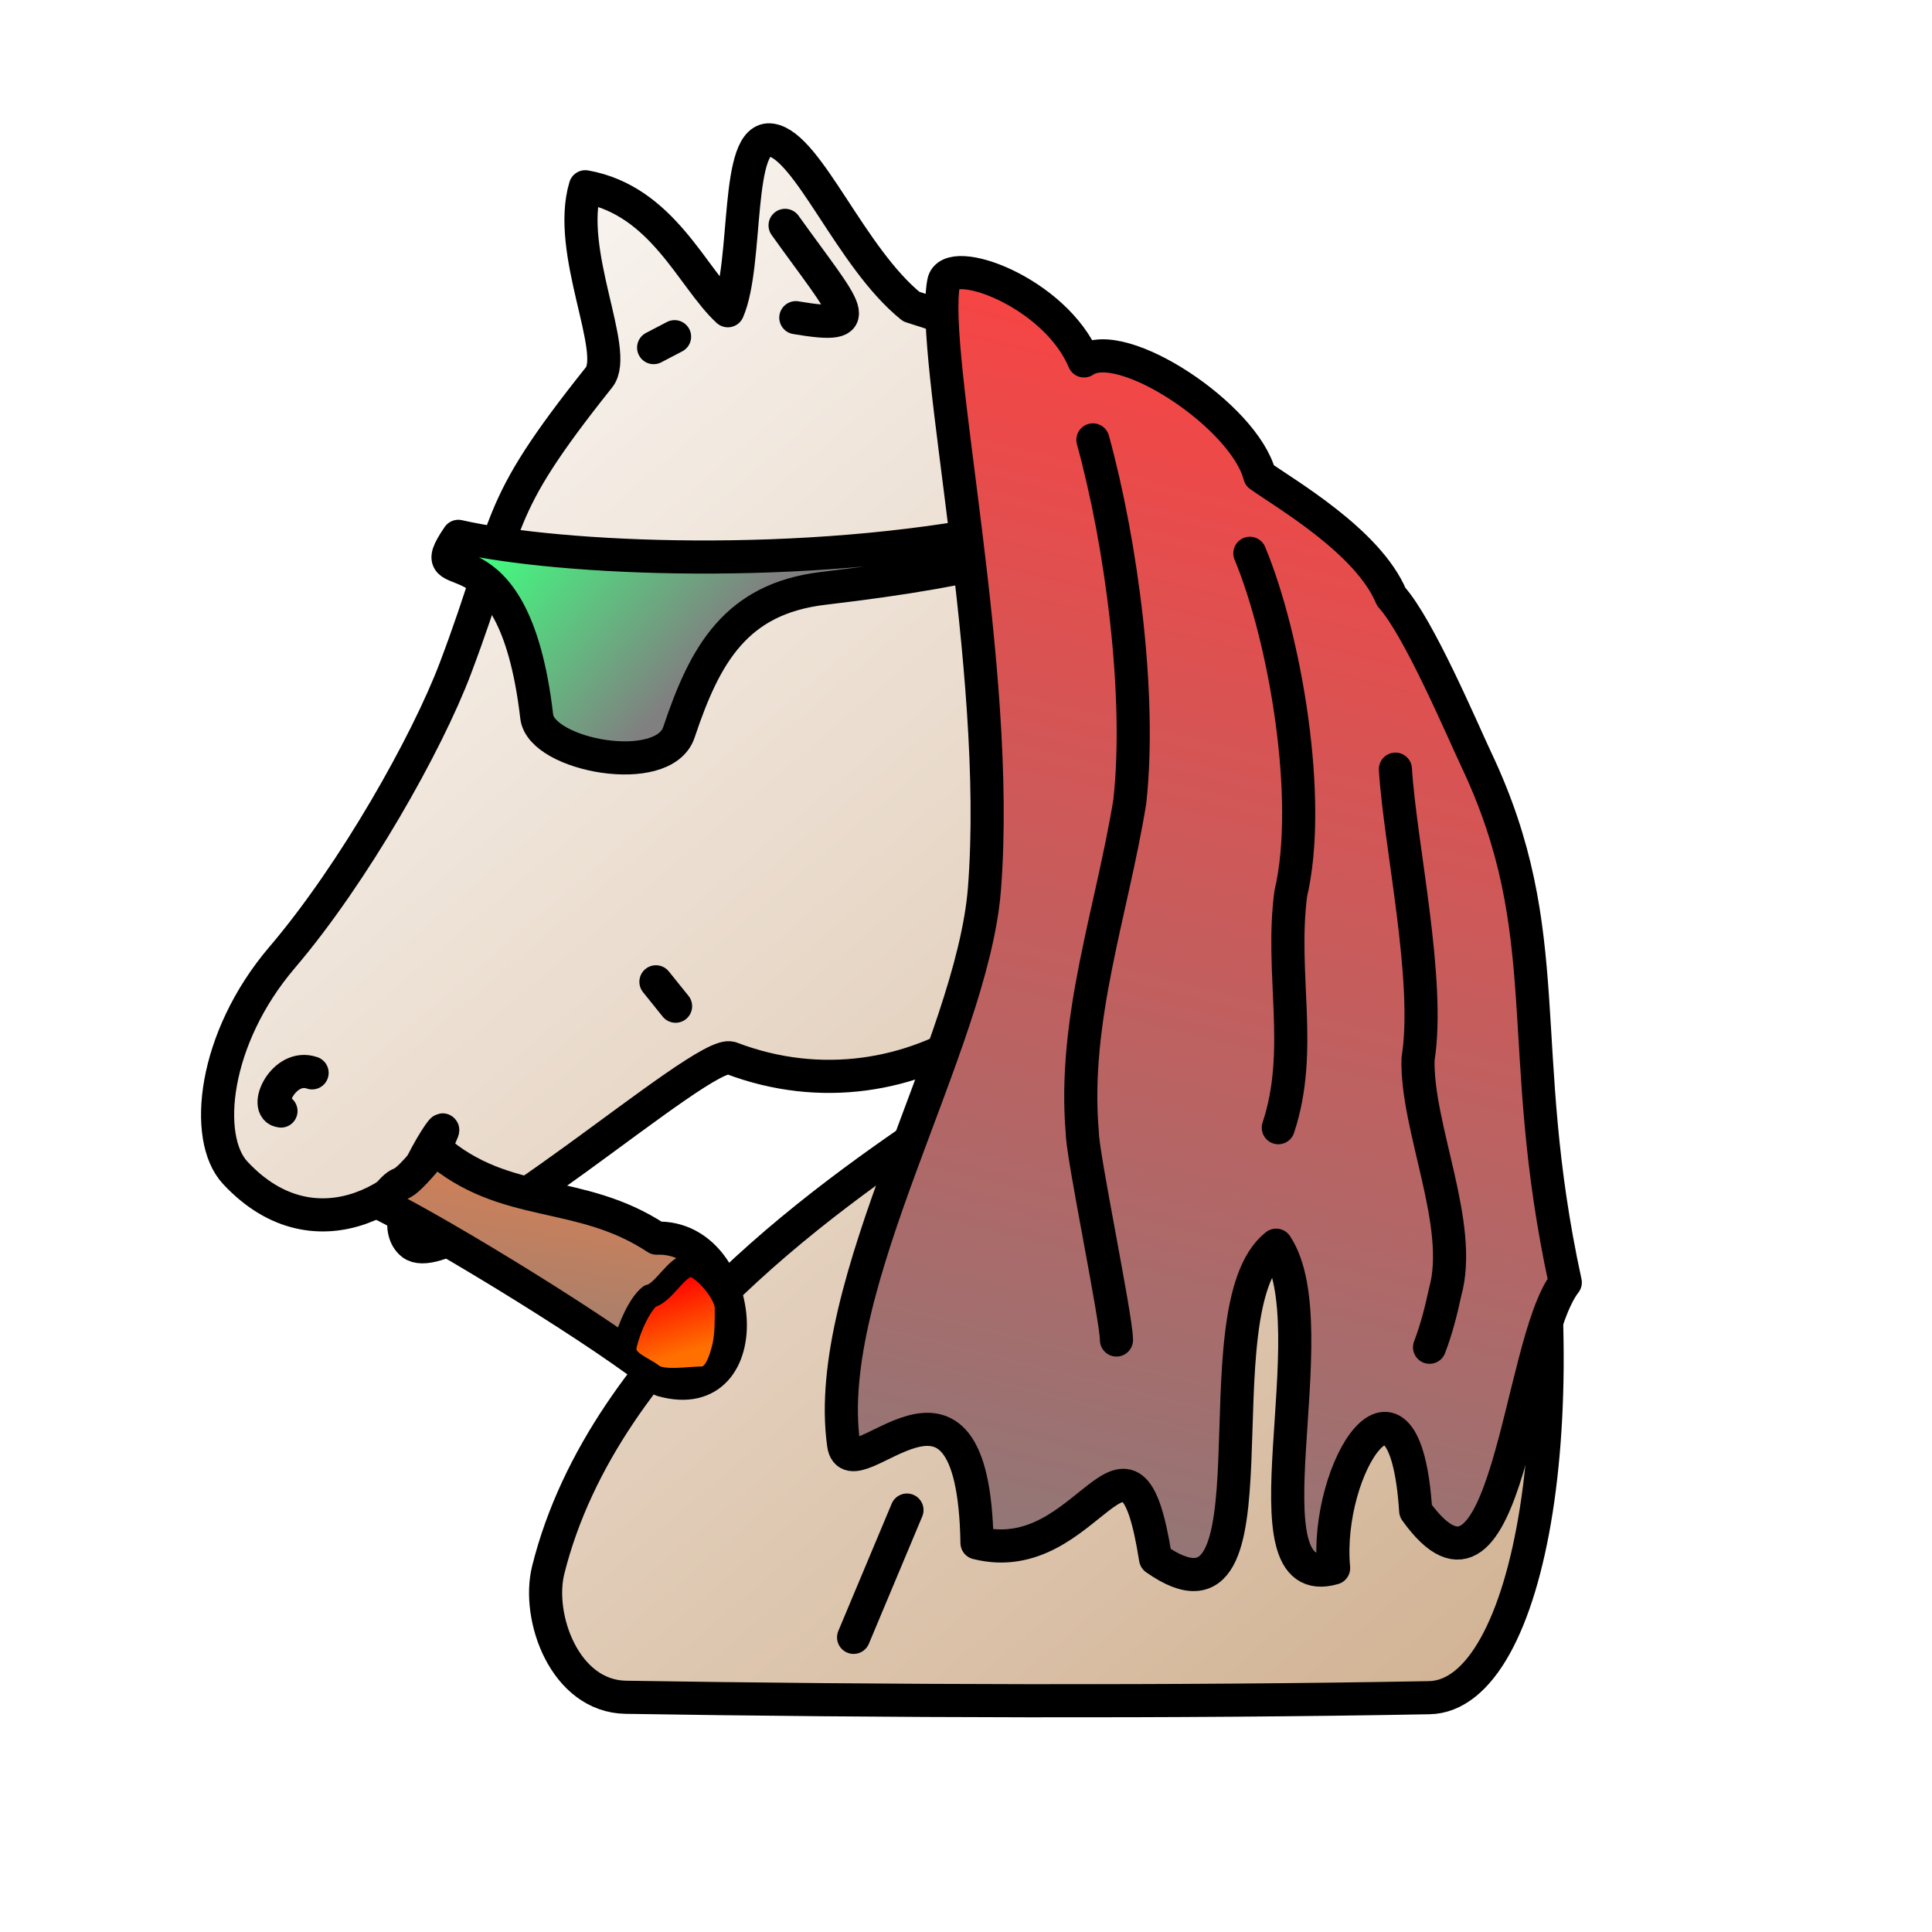
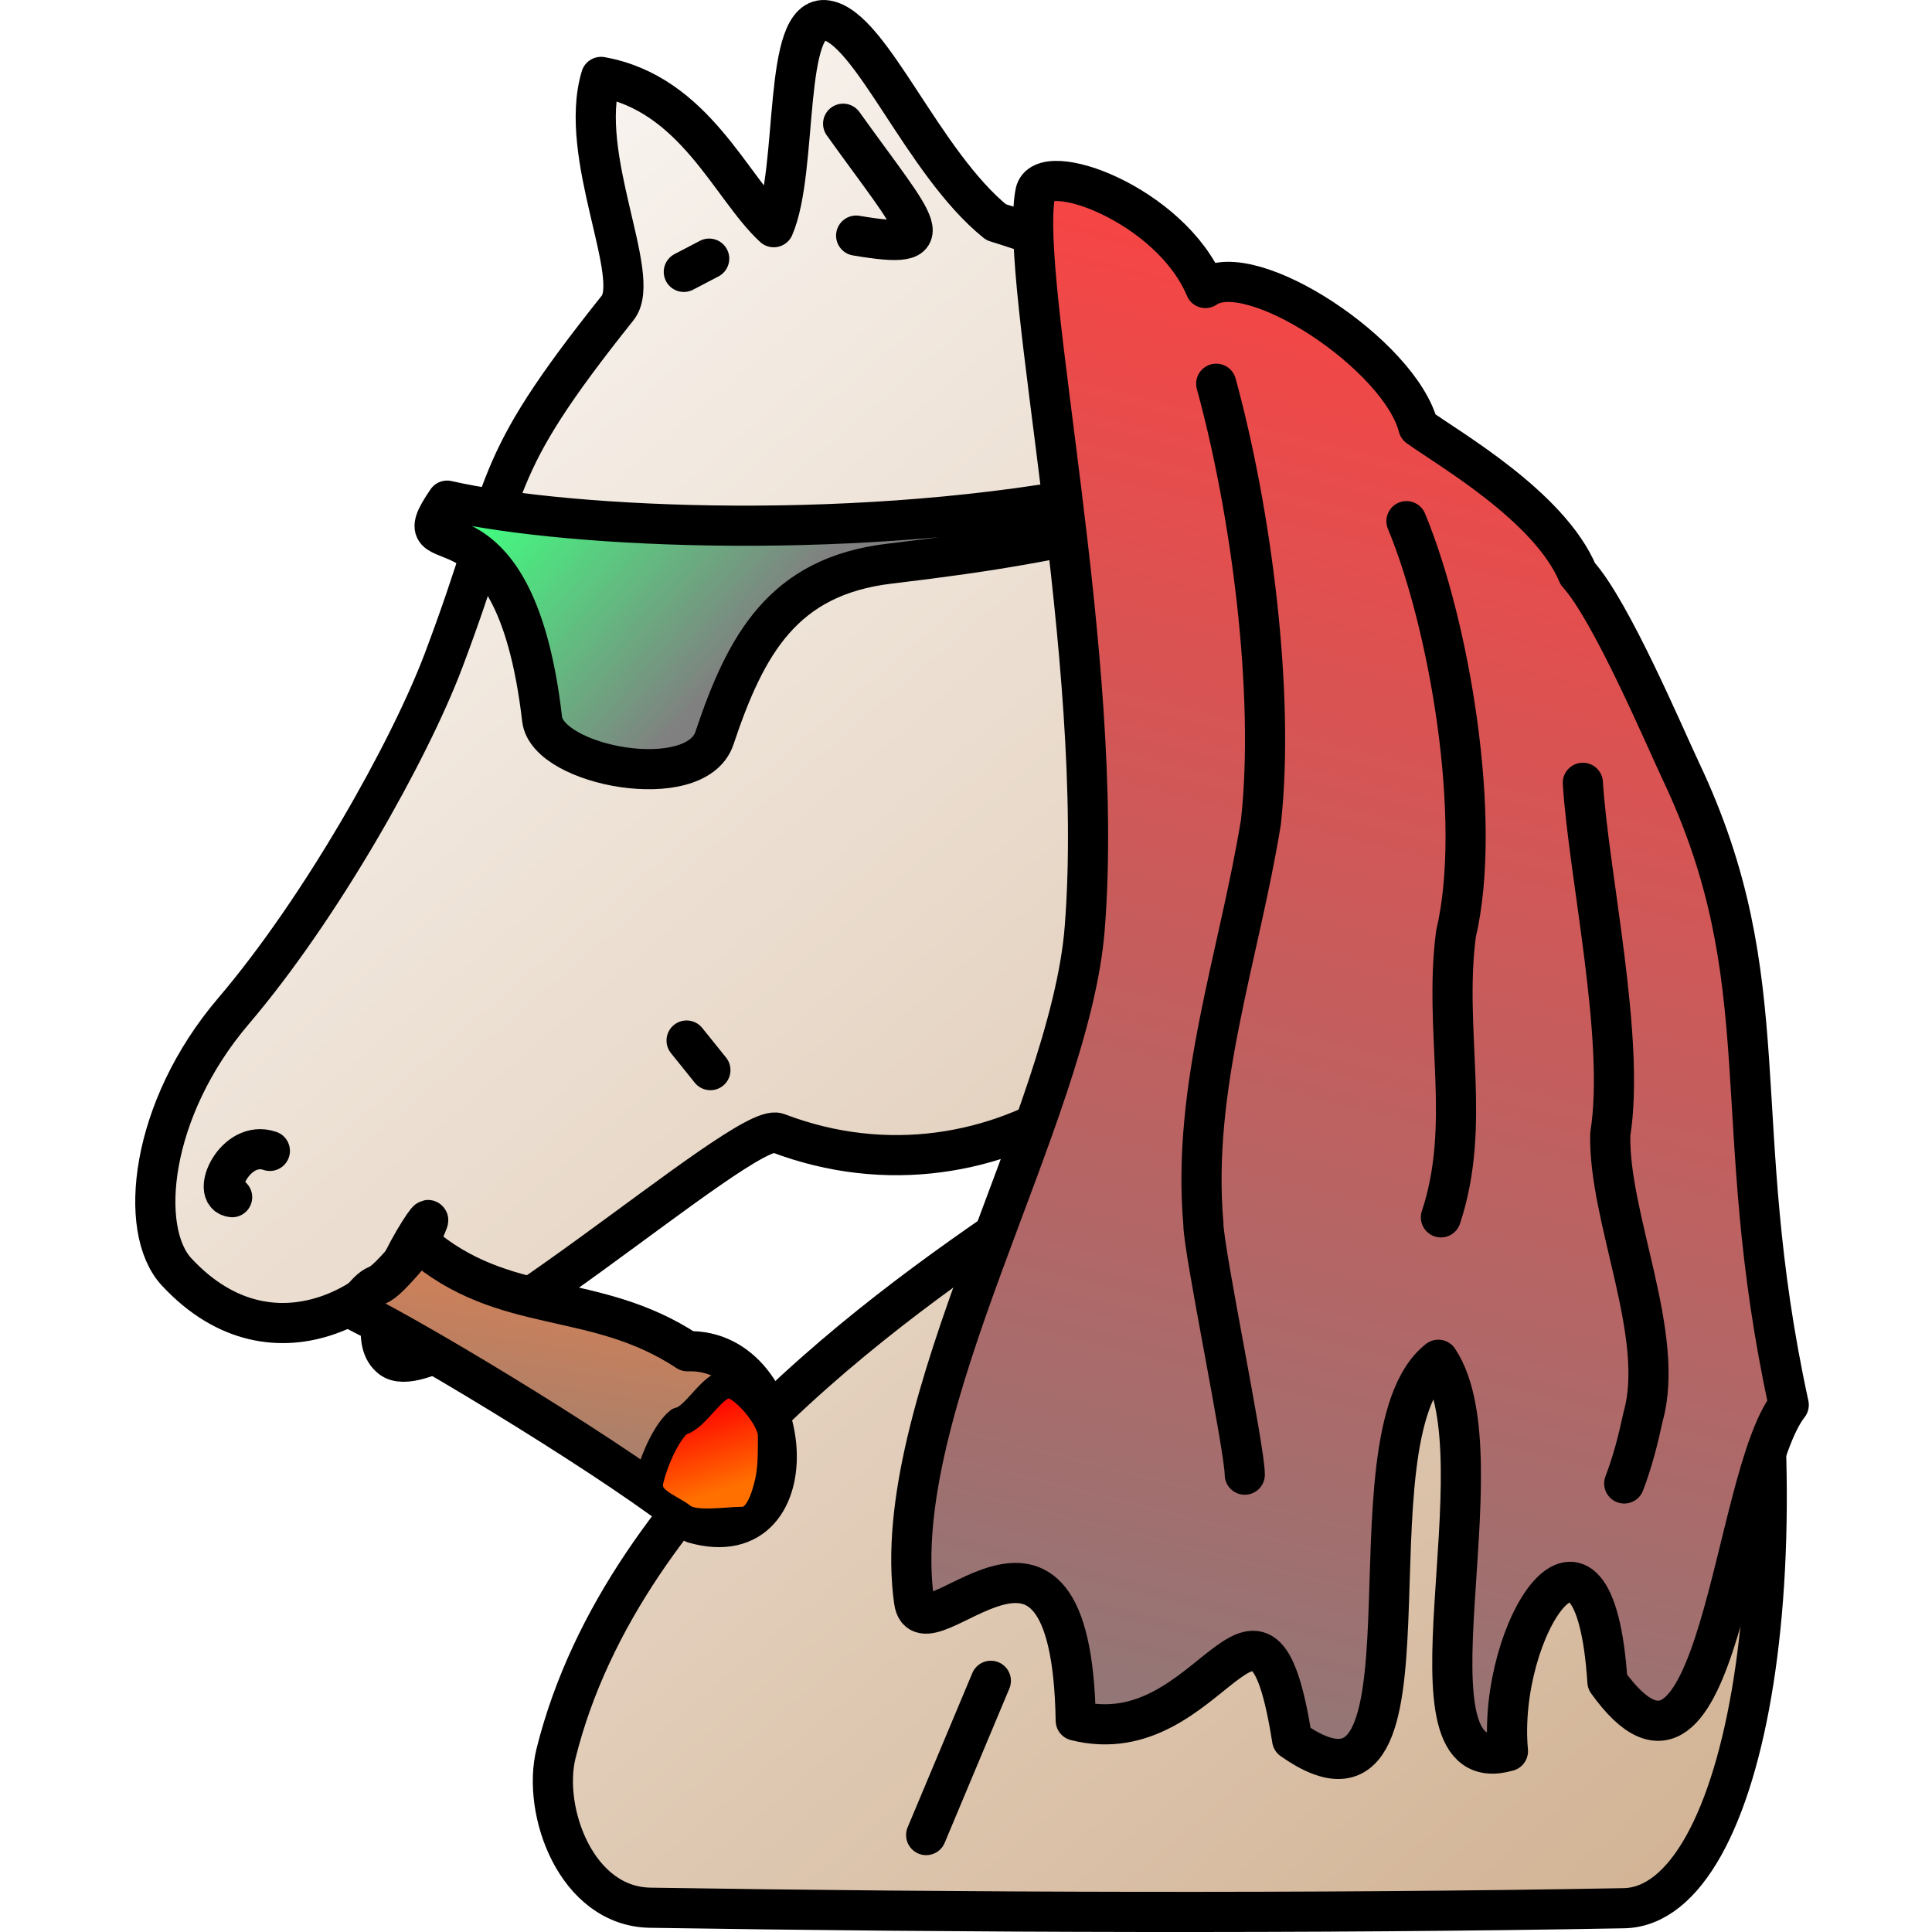
- <svg xmlns="http://www.w3.org/2000/svg" xmlns:xlink="http://www.w3.org/1999/xlink" width="700pt" height="700pt" id="svg36220" version="1.0">
+ <svg xmlns="http://www.w3.org/2000/svg" xmlns:xlink="http://www.w3.org/1999/xlink" width="100" height="100" id="svg36220" version="1.0">
  <defs id="defs36222">
    <linearGradient id="linearGradient2816">
      <stop style="stop-color:#ff0000;stop-opacity:1;" offset="0" id="stop2818" />
      <stop style="stop-color:#ff7000;stop-opacity:1;" offset="1" id="stop2820" />
    </linearGradient>
-     <linearGradient xlink:href="#linearGradient2816" id="linearGradient2822" x1="708.405" y1="708.24" x2="726.899" y2="767.166" gradientUnits="userSpaceOnUse" gradientTransform="matrix(0.561529,0,0,0.580064,-81.79877,210.2435)" />
+     <linearGradient xlink:href="#linearGradient2816" id="linearGradient2822" x1="708.405" y1="708.24" x2="726.899" y2="767.166" gradientUnits="userSpaceOnUse" gradientTransform="matrix(7.2919594e-2,0,0,7.5326531e-2,-16.2335,19.56772)" />
    <linearGradient id="linearGradient2856">
      <stop style="stop-color:#808080;stop-opacity:1;" offset="0" id="stop2858" />
      <stop style="stop-color:#ff8040;stop-opacity:1;" offset="1" id="stop2860" />
    </linearGradient>
    <linearGradient id="linearGradient2820">
      <stop style="stop-color:#808080;stop-opacity:1;" offset="0" id="stop2822" />
      <stop style="stop-color:#ff4040;stop-opacity:1;" offset="1" id="stop2824" />
    </linearGradient>
    <linearGradient id="linearGradient2804">
      <stop id="stop2806" offset="0" style="stop-color:#808080;stop-opacity:1;" />
      <stop id="stop2808" offset="1" style="stop-color:#40ff80;stop-opacity:1;" />
    </linearGradient>
    <linearGradient id="linearGradient2672">
      <stop style="stop-color:#ffffff;stop-opacity:1;" offset="0" id="stop2674" />
      <stop style="stop-color:#d0b090;stop-opacity:1" offset="1" id="stop2676" />
    </linearGradient>
-     <linearGradient xlink:href="#linearGradient2672" id="linearGradient2319" gradientUnits="userSpaceOnUse" x1="97.114" y1="55.559" x2="755.408" y2="825.625" gradientTransform="translate(0,4)" />
-     <linearGradient xlink:href="#linearGradient2804" id="linearGradient2802" x1="330.994" y1="329.04" x2="244.444" y2="252.755" gradientUnits="userSpaceOnUse" />
-     <linearGradient xlink:href="#linearGradient2820" id="linearGradient2826" x1="482.261" y1="828.547" x2="661.539" y2="110.396" gradientUnits="userSpaceOnUse" gradientTransform="translate(0,23.33333)" />
-     <linearGradient xlink:href="#linearGradient2856" id="linearGradient2862" x1="333.583" y1="655.894" x2="122.61" y2="615.474" gradientUnits="userSpaceOnUse" gradientTransform="matrix(-0.341885,0.939743,0.939743,0.341885,-262.1845,165.2502)" />
+     <linearGradient xlink:href="#linearGradient2672" id="linearGradient2319" gradientUnits="userSpaceOnUse" x1="97.114" y1="55.559" x2="755.408" y2="825.625" gradientTransform="matrix(0.129859,0,0,0.129859,-5.611187,-7.214854)" />
+     <linearGradient xlink:href="#linearGradient2804" id="linearGradient2802" x1="330.994" y1="329.04" x2="244.444" y2="252.755" gradientUnits="userSpaceOnUse" gradientTransform="matrix(0.129859,0,0,0.129859,-5.611187,-7.734294)" />
+     <linearGradient xlink:href="#linearGradient2820" id="linearGradient2826" x1="482.261" y1="828.547" x2="661.539" y2="110.396" gradientUnits="userSpaceOnUse" gradientTransform="matrix(0.129859,0,0,0.129859,-5.611187,-4.704254)" />
+     <linearGradient xlink:href="#linearGradient2856" id="linearGradient2862" x1="333.583" y1="655.894" x2="122.61" y2="615.474" gradientUnits="userSpaceOnUse" gradientTransform="matrix(-4.4396844e-2,0.1220341,0.1220341,4.4396844e-2,-39.65821,13.72494)" />
  </defs>
  <g id="layer1">
-     <path style="opacity:1;fill:url(#linearGradient2319);fill-opacity:1;fill-rule:evenodd;stroke:#000000;stroke-width:16;stroke-linecap:round;stroke-linejoin:round;stroke-miterlimit:4;stroke-dasharray:none;stroke-opacity:1" d="M 528.59,401.808 C 528.804,478.301 440.363,544.461 353.134,511.142 C 339.775,506.04 218.566,615.945 199.14,600.908 C 183.815,589.045 216.119,540.139 213.77,546.386 C 202.589,576.127 153.223,609.23 113.58,566.498 C 98.077,549.787 102.871,501.722 136.264,462.565 C 171.041,421.786 206.353,358.988 220.021,322.769 C 247.513,249.92 236.726,248.329 289.412,182.263 C 299.31,169.852 273.324,121.668 282.769,90.216 C 320.076,96.869 334.458,134.378 351.614,150.119 C 361.615,126.968 354.895,64.758 372.673,67.657 C 390.451,70.556 410.901,124.449 440.228,148.119 C 791.491,256.215 788.619,818.323 690.45,820.144 C 569.278,822.392 424.209,821.883 302.345,819.942 C 272.817,819.471 259.149,781.27 264.842,758.441 C 291.997,649.563 406.675,573.355 462.85,535.588 C 520.547,496.798 531.111,458.678 528.59,401.808 z " id="path9661" />
-     <path style="fill:none;fill-opacity:0.75;fill-rule:evenodd;stroke:#000000;stroke-width:16;stroke-linecap:round;stroke-linejoin:round;stroke-miterlimit:4;stroke-dasharray:none;stroke-opacity:1" d="M 150.771,518.29 C 136.916,513.504 126.893,535.827 135.733,536.737" id="path31300" />
-     <path style="fill:none;fill-opacity:0.75;fill-rule:evenodd;stroke:#000000;stroke-width:16;stroke-linecap:round;stroke-linejoin:round;stroke-miterlimit:4;stroke-dasharray:none;stroke-opacity:1" d="M 316.876,474.304 L 326.364,486.095" id="path31308" />
-     <path style="fill:none;fill-opacity:0.75;fill-rule:evenodd;stroke:#000000;stroke-width:16;stroke-linecap:round;stroke-linejoin:round;stroke-miterlimit:4;stroke-dasharray:none;stroke-opacity:1" d="M 528.753,369.236 L 529.044,344.318" id="path31312" />
-     <path style="fill:none;fill-opacity:0.75;fill-rule:evenodd;stroke:#000000;stroke-width:16;stroke-linecap:round;stroke-linejoin:round;stroke-miterlimit:4;stroke-dasharray:none;stroke-opacity:1" d="M 325.879,162.649 L 315.766,167.93" id="path32040" />
-     <path style="fill:none;fill-opacity:0.75;fill-rule:evenodd;stroke:#000000;stroke-width:16;stroke-linecap:round;stroke-linejoin:round;stroke-miterlimit:4;stroke-dasharray:none;stroke-opacity:1" d="M 379.27,108.874 C 409.422,150.994 420.309,159.514 384.457,153.471" id="path32768" />
-     <path style="fill:none;fill-opacity:0.75;fill-rule:evenodd;stroke:#000000;stroke-width:16;stroke-linecap:round;stroke-linejoin:round;stroke-miterlimit:4;stroke-dasharray:none;stroke-opacity:1" d="M 438.147,729.501 L 412.367,790.993" id="path2732" />
-     <path style="fill:url(#linearGradient2802);fill-opacity:1.0;fill-rule:evenodd;stroke:black;stroke-width:16;stroke-linecap:round;stroke-linejoin:round;stroke-opacity:1;stroke-miterlimit:4;stroke-dasharray:none" d="M 221.418,259.103 C 270.698,270.297 388.313,275.641 486.462,255.764 C 507.027,251.6 543.154,256.252 504.654,265.339 C 463.159,275.133 438.939,279.325 397.74,284.228 C 355.432,289.264 340.547,316.18 327.975,353.777 C 320.53,376.043 261.478,364.984 259.293,346.202 C 247.833,247.662 201.284,288.624 221.418,259.103 z " id="path1898" />
-     <path style="fill:url(#linearGradient2826);fill-opacity:1;fill-rule:evenodd;stroke:black;stroke-width:16;stroke-linecap:round;stroke-linejoin:round;stroke-miterlimit:4;stroke-dasharray:none;stroke-opacity:1" d="M 455.882,136.396 C 449.11,171.72 484.006,322.172 475.566,429.516 C 469.644,504.843 396.677,620.497 407.545,697.745 C 411.045,722.624 470.247,640.741 471.981,745.361 C 526.441,759.115 545.326,670.894 558.238,752.965 C 622.031,797.865 577.148,632.568 616.501,601.539 C 642.942,641.326 597.929,771.018 644.254,757.539 C 639.775,709.177 678.622,648.605 683.915,729.872 C 728.703,792.244 733.179,648.934 756.175,619.544 C 731.286,505 753.172,451.315 713.101,366.757 C 706.753,353.361 685.402,302.9 672.117,288.331 C 660.852,261.357 620.428,238.302 608.545,229.708 C 601.191,201.029 541.698,161.698 523.68,174.356 C 509.73,141.02 458.569,122.377 455.882,136.396 z " id="path2812" />
-     <path style="fill:none;fill-opacity:0.75;fill-rule:evenodd;stroke:black;stroke-width:16;stroke-linecap:round;stroke-linejoin:round;stroke-miterlimit:4;stroke-dasharray:none;stroke-opacity:1" d="M 527.973,212.509 C 541.769,262.577 551.468,335.661 545.803,387.156 C 537.195,440.372 518.126,492.635 522.855,547.303 C 522.855,557.866 539.354,636.782 539.354,647.345" id="path2828" />
-     <path style="fill:none;fill-opacity:0.75;fill-rule:evenodd;stroke:black;stroke-width:16;stroke-linecap:round;stroke-linejoin:round;stroke-miterlimit:4;stroke-dasharray:none;stroke-opacity:1" d="M 603.802,267.293 C 620.819,308.196 634.289,386.253 623.55,431.766 C 618.463,470.658 629.96,507.349 617.54,544.78" id="path2830" />
-     <path style="fill:none;fill-opacity:0.75;fill-rule:evenodd;stroke:black;stroke-width:16;stroke-linecap:round;stroke-linejoin:round;stroke-miterlimit:4;stroke-dasharray:none;stroke-opacity:1" d="M 674.108,371.573 C 676.393,408.238 691.133,473.77 685.041,511.623 C 684.202,544.777 707.251,591.796 698.143,624.138 C 696.207,633.187 693.93,642.195 690.608,650.846" id="path2832" />
-     <path style="fill:url(#linearGradient2862);fill-opacity:1;fill-rule:evenodd;stroke:black;stroke-width:16;stroke-linecap:round;stroke-linejoin:round;stroke-miterlimit:4;stroke-dasharray:none;stroke-opacity:1" d="M 210.244,554.887 C 244.072,584.37 280.114,573.63 317.2,598.141 C 360.426,596.774 367.805,680.425 319.824,666.71 C 294.083,645.326 213.962,596.306 183.878,581.396 C 198.43,563.327 187.546,582.306 210.244,554.887 z " id="path2846" />
-     <path style="fill:url(#linearGradient2822);fill-opacity:1;fill-rule:evenodd;stroke:#000000;stroke-width:11.414;stroke-linecap:round;stroke-linejoin:round;stroke-miterlimit:4;stroke-dasharray:none;stroke-opacity:1" d="M 313.938,626.195 C 309.21,629.943 304.115,640.808 302.027,649.438 C 299.998,657.822 309.754,660.21 315.262,664.477 C 319.904,668.074 332.996,665.845 339.086,665.845 C 345.364,665.845 348.096,657.326 349.674,650.805 C 351.094,644.939 350.997,638.319 350.997,631.664 C 350.997,624.652 339.246,611.156 333.791,611.156 C 326.92,611.156 320.732,624.792 313.938,626.195 z " id="path2814" />
+     <path style="opacity:1;fill:url(#linearGradient2319);fill-opacity:1;fill-rule:evenodd;stroke:#000000;stroke-width:2.078;stroke-linecap:round;stroke-linejoin:round;stroke-miterlimit:4;stroke-dasharray:none;stroke-opacity:1" d="M 63.031,44.444 C 63.059,54.377 51.574,62.969 40.246,58.642 C 38.512,57.979 22.772,72.252 20.249,70.299 C 18.259,68.758 22.454,62.408 22.149,63.219 C 20.697,67.081 14.286,71.38 9.138,65.831 C 7.125,63.661 7.748,57.419 12.084,52.334 C 16.6,47.038 21.186,38.884 22.961,34.18 C 26.531,24.72 25.13,24.513 31.972,15.934 C 33.257,14.323 29.882,8.065 31.109,3.981 C 35.954,4.845 37.821,9.716 40.049,11.76 C 41.348,8.754 40.475,0.675 42.784,1.052 C 45.092,1.428 47.748,8.426 51.556,11.5 C 97.171,25.538 96.798,98.532 84.05,98.769 C 68.315,99.061 49.476,98.995 33.651,98.743 C 29.817,98.681 28.042,93.721 28.781,90.756 C 32.307,76.617 47.199,66.721 54.494,61.817 C 61.987,56.779 63.358,51.829 63.031,44.444 z" id="path9661" />
+     <path style="fill:none;fill-opacity:0.75;fill-rule:evenodd;stroke:#000000;stroke-width:2.078;stroke-linecap:round;stroke-linejoin:round;stroke-miterlimit:4;stroke-dasharray:none;stroke-opacity:1" d="M 13.968,59.57 C 12.169,58.949 10.867,61.848 12.015,61.966" id="path31300" />
+     <path style="fill:none;fill-opacity:0.75;fill-rule:evenodd;stroke:#000000;stroke-width:2.078;stroke-linecap:round;stroke-linejoin:round;stroke-miterlimit:4;stroke-dasharray:none;stroke-opacity:1" d="M 35.538,53.858 L 36.77,55.389" id="path31308" />
+     <path style="fill:none;fill-opacity:0.75;fill-rule:evenodd;stroke:#000000;stroke-width:2.078;stroke-linecap:round;stroke-linejoin:round;stroke-miterlimit:4;stroke-dasharray:none;stroke-opacity:1" d="M 63.052,40.214 L 63.09,36.978" id="path31312" />
+     <path style="fill:none;fill-opacity:0.75;fill-rule:evenodd;stroke:#000000;stroke-width:2.078;stroke-linecap:round;stroke-linejoin:round;stroke-miterlimit:4;stroke-dasharray:none;stroke-opacity:1" d="M 36.707,13.387 L 35.394,14.073" id="path32040" />
+     <path style="fill:none;fill-opacity:0.75;fill-rule:evenodd;stroke:#000000;stroke-width:2.078;stroke-linecap:round;stroke-linejoin:round;stroke-miterlimit:4;stroke-dasharray:none;stroke-opacity:1" d="M 43.64,6.404 C 47.556,11.874 48.97,12.98 44.314,12.195" id="path32768" />
+     <path style="fill:none;fill-opacity:0.75;fill-rule:evenodd;stroke:#000000;stroke-width:2.078;stroke-linecap:round;stroke-linejoin:round;stroke-miterlimit:4;stroke-dasharray:none;stroke-opacity:1" d="M 51.286,86.998 L 47.938,94.983" id="path2732" />
+     <path style="fill:url(#linearGradient2802);fill-opacity:1;fill-rule:evenodd;stroke:#000000;stroke-width:2.078;stroke-linecap:round;stroke-linejoin:round;stroke-miterlimit:4;stroke-dasharray:none;stroke-opacity:1" d="M 23.142,25.913 C 29.541,27.366 44.815,28.06 57.56,25.479 C 60.231,24.938 64.922,25.542 59.923,26.722 C 54.534,27.994 51.389,28.539 46.039,29.175 C 40.545,29.829 38.612,33.325 36.979,38.207 C 36.013,41.098 28.344,39.662 28.06,37.223 C 26.572,24.427 20.527,29.746 23.142,25.913 z" id="path1898" />
+     <path style="fill:url(#linearGradient2826);fill-opacity:1;fill-rule:evenodd;stroke:#000000;stroke-width:2.078;stroke-linecap:round;stroke-linejoin:round;stroke-miterlimit:4;stroke-dasharray:none;stroke-opacity:1" d="M 53.589,9.978 C 52.71,14.565 57.241,34.103 56.145,48.042 C 55.376,57.824 45.901,72.843 47.312,82.874 C 47.767,86.105 55.455,75.472 55.68,89.058 C 62.752,90.844 65.204,79.387 66.881,90.045 C 75.165,95.876 69.337,74.41 74.447,70.381 C 77.881,75.548 72.035,92.389 78.051,90.639 C 77.469,84.359 82.514,76.493 83.201,87.046 C 89.017,95.146 89.599,76.536 92.585,72.719 C 89.353,57.845 92.195,50.873 86.991,39.892 C 86.167,38.153 83.394,31.6 81.669,29.708 C 80.206,26.205 74.957,23.211 73.414,22.095 C 72.459,18.371 64.733,13.264 62.393,14.907 C 60.582,10.578 53.938,8.157 53.589,9.978 z" id="path2812" />
+     <path style="fill:none;fill-opacity:0.75;fill-rule:evenodd;stroke:#000000;stroke-width:2.078;stroke-linecap:round;stroke-linejoin:round;stroke-miterlimit:4;stroke-dasharray:none;stroke-opacity:1" d="M 62.951,19.862 C 64.742,26.364 66.002,35.854 65.266,42.541 C 64.148,49.452 61.672,56.239 62.286,63.338 C 62.286,64.71 64.429,74.958 64.429,76.329" id="path2828" />
+     <path style="fill:none;fill-opacity:0.75;fill-rule:evenodd;stroke:#000000;stroke-width:2.078;stroke-linecap:round;stroke-linejoin:round;stroke-miterlimit:4;stroke-dasharray:none;stroke-opacity:1" d="M 72.798,26.976 C 75.008,32.288 76.757,42.424 75.362,48.334 C 74.702,53.385 76.195,58.15 74.582,63.01" id="path2830" />
+     <path style="fill:none;fill-opacity:0.75;fill-rule:evenodd;stroke:#000000;stroke-width:2.078;stroke-linecap:round;stroke-linejoin:round;stroke-miterlimit:4;stroke-dasharray:none;stroke-opacity:1" d="M 81.928,40.518 C 82.225,45.279 84.139,53.789 83.348,58.705 C 83.239,63.01 86.232,69.116 85.049,73.316 C 84.798,74.491 84.502,75.66 84.07,76.784" id="path2832" />
+     <path style="fill:url(#linearGradient2862);fill-opacity:1;fill-rule:evenodd;stroke:#000000;stroke-width:2.078;stroke-linecap:round;stroke-linejoin:round;stroke-miterlimit:4;stroke-dasharray:none;stroke-opacity:1" d="M 21.691,64.323 C 26.084,68.151 30.764,66.757 35.58,69.94 C 41.193,69.762 42.152,80.625 35.921,78.844 C 32.578,76.067 22.174,69.701 18.267,67.765 C 20.157,65.419 18.743,67.883 21.691,64.323 z" id="path2846" />
+     <path style="fill:url(#linearGradient2822);fill-opacity:1;fill-rule:evenodd;stroke:#000000;stroke-width:1.482;stroke-linecap:round;stroke-linejoin:round;stroke-miterlimit:4;stroke-dasharray:none;stroke-opacity:1" d="M 35.157,73.583 C 34.542,74.069 33.881,75.48 33.61,76.601 C 33.346,77.69 34.613,78 35.328,78.554 C 35.931,79.021 37.631,78.732 38.422,78.732 C 39.237,78.732 39.592,77.625 39.797,76.779 C 39.981,76.017 39.969,75.157 39.969,74.293 C 39.969,73.382 38.443,71.63 37.735,71.63 C 36.842,71.63 36.039,73.4 35.157,73.583 z" id="path2814" />
  </g>
</svg>
